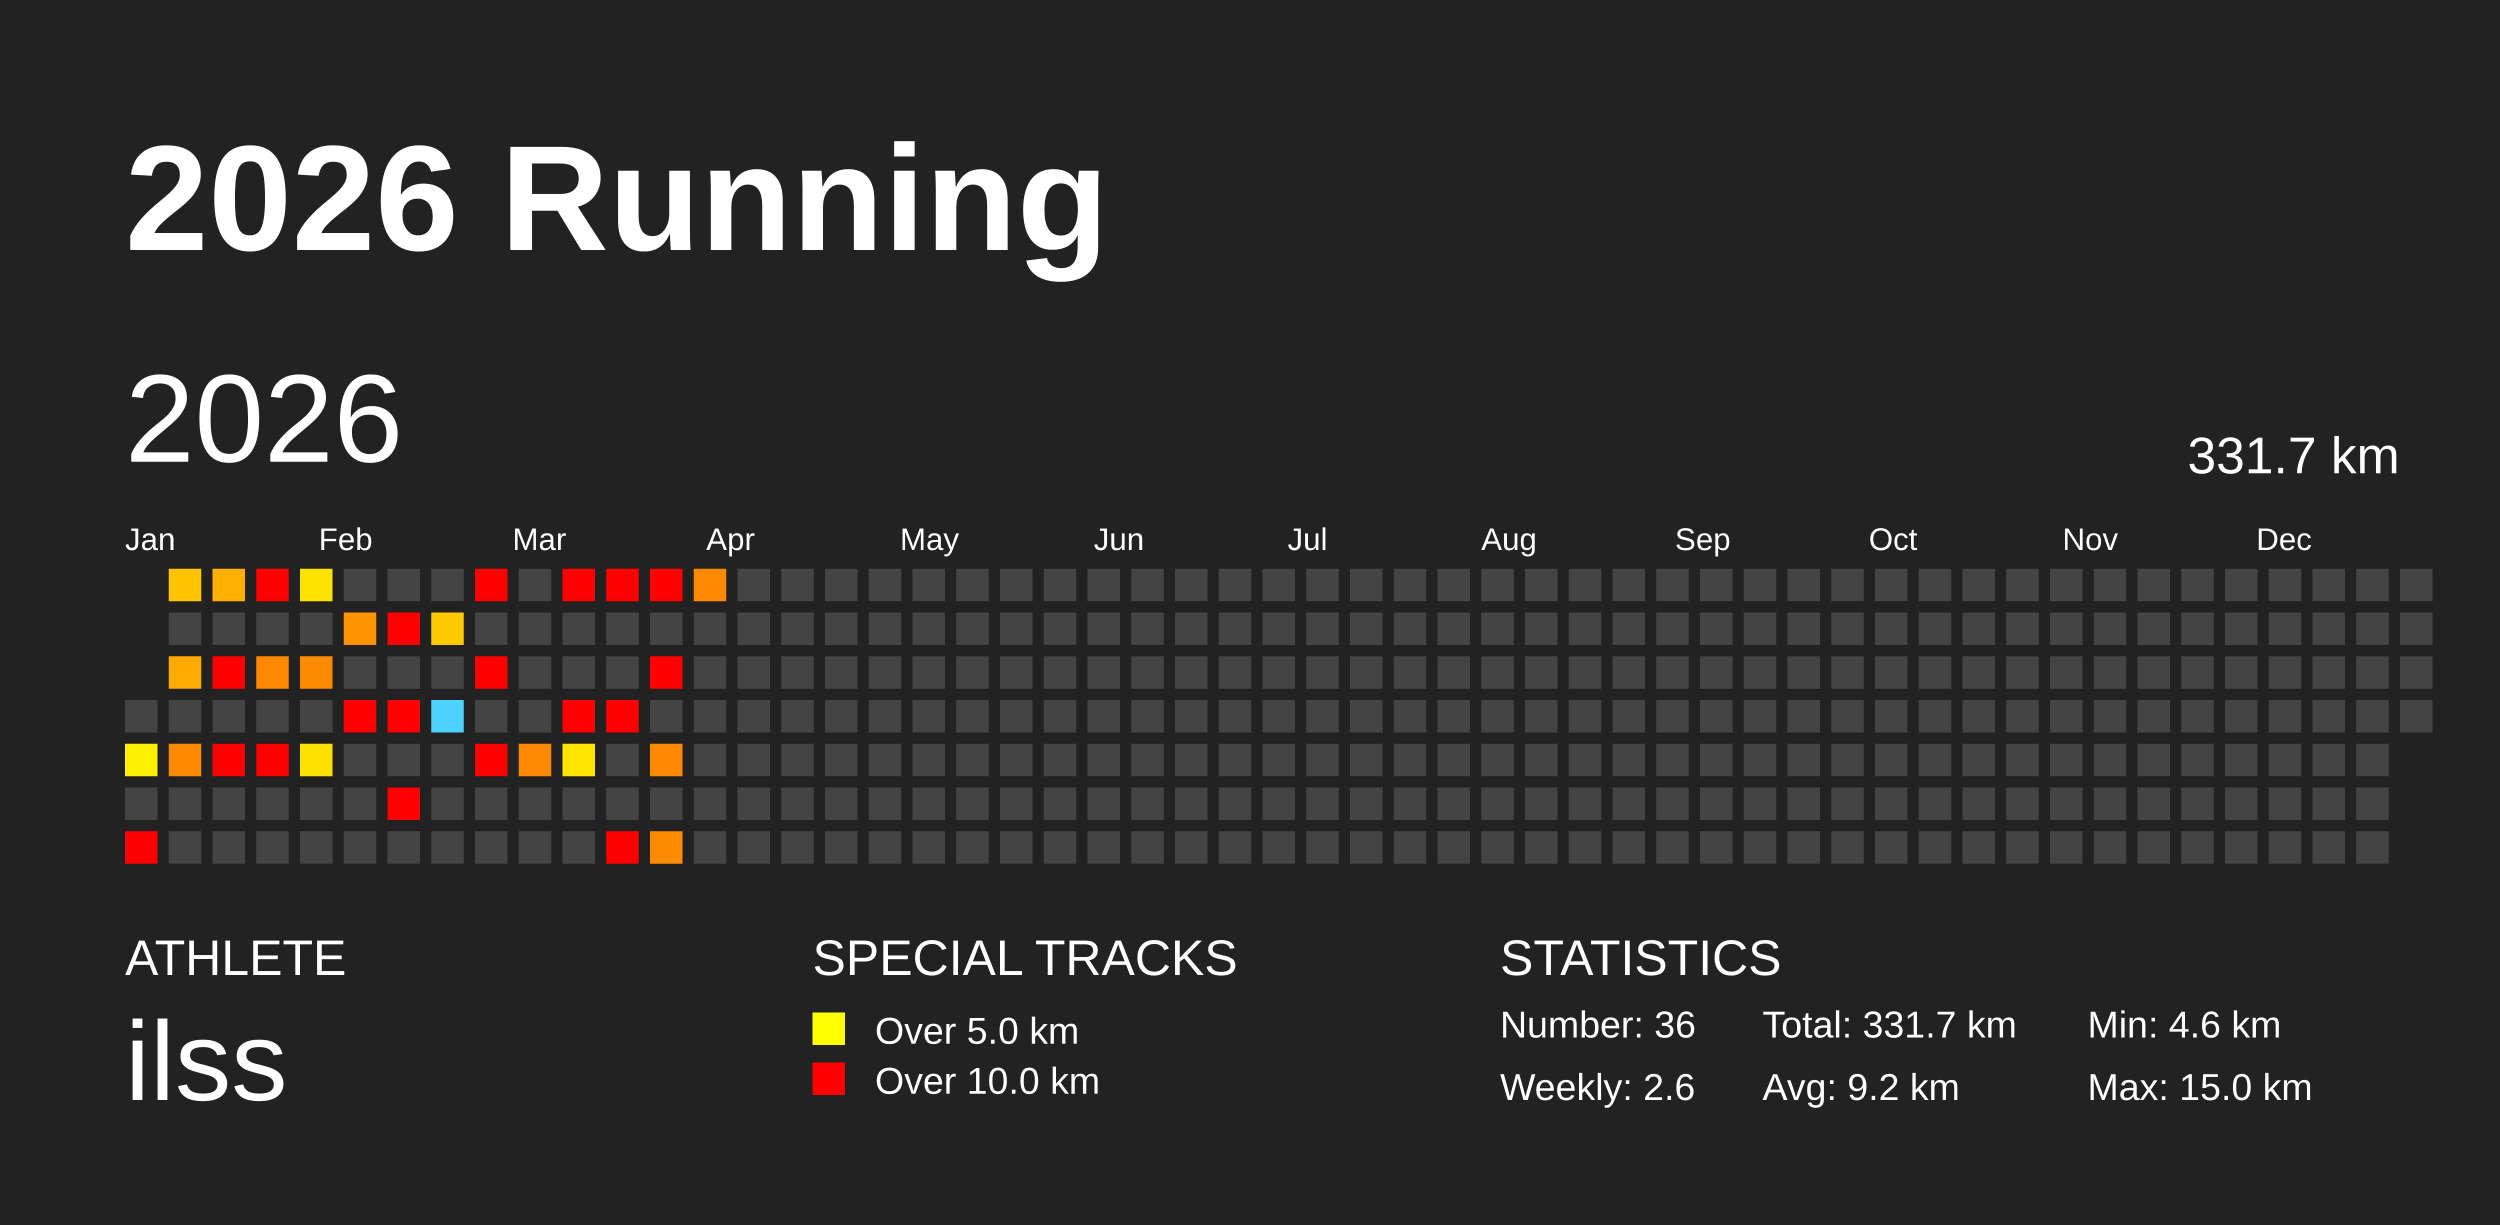
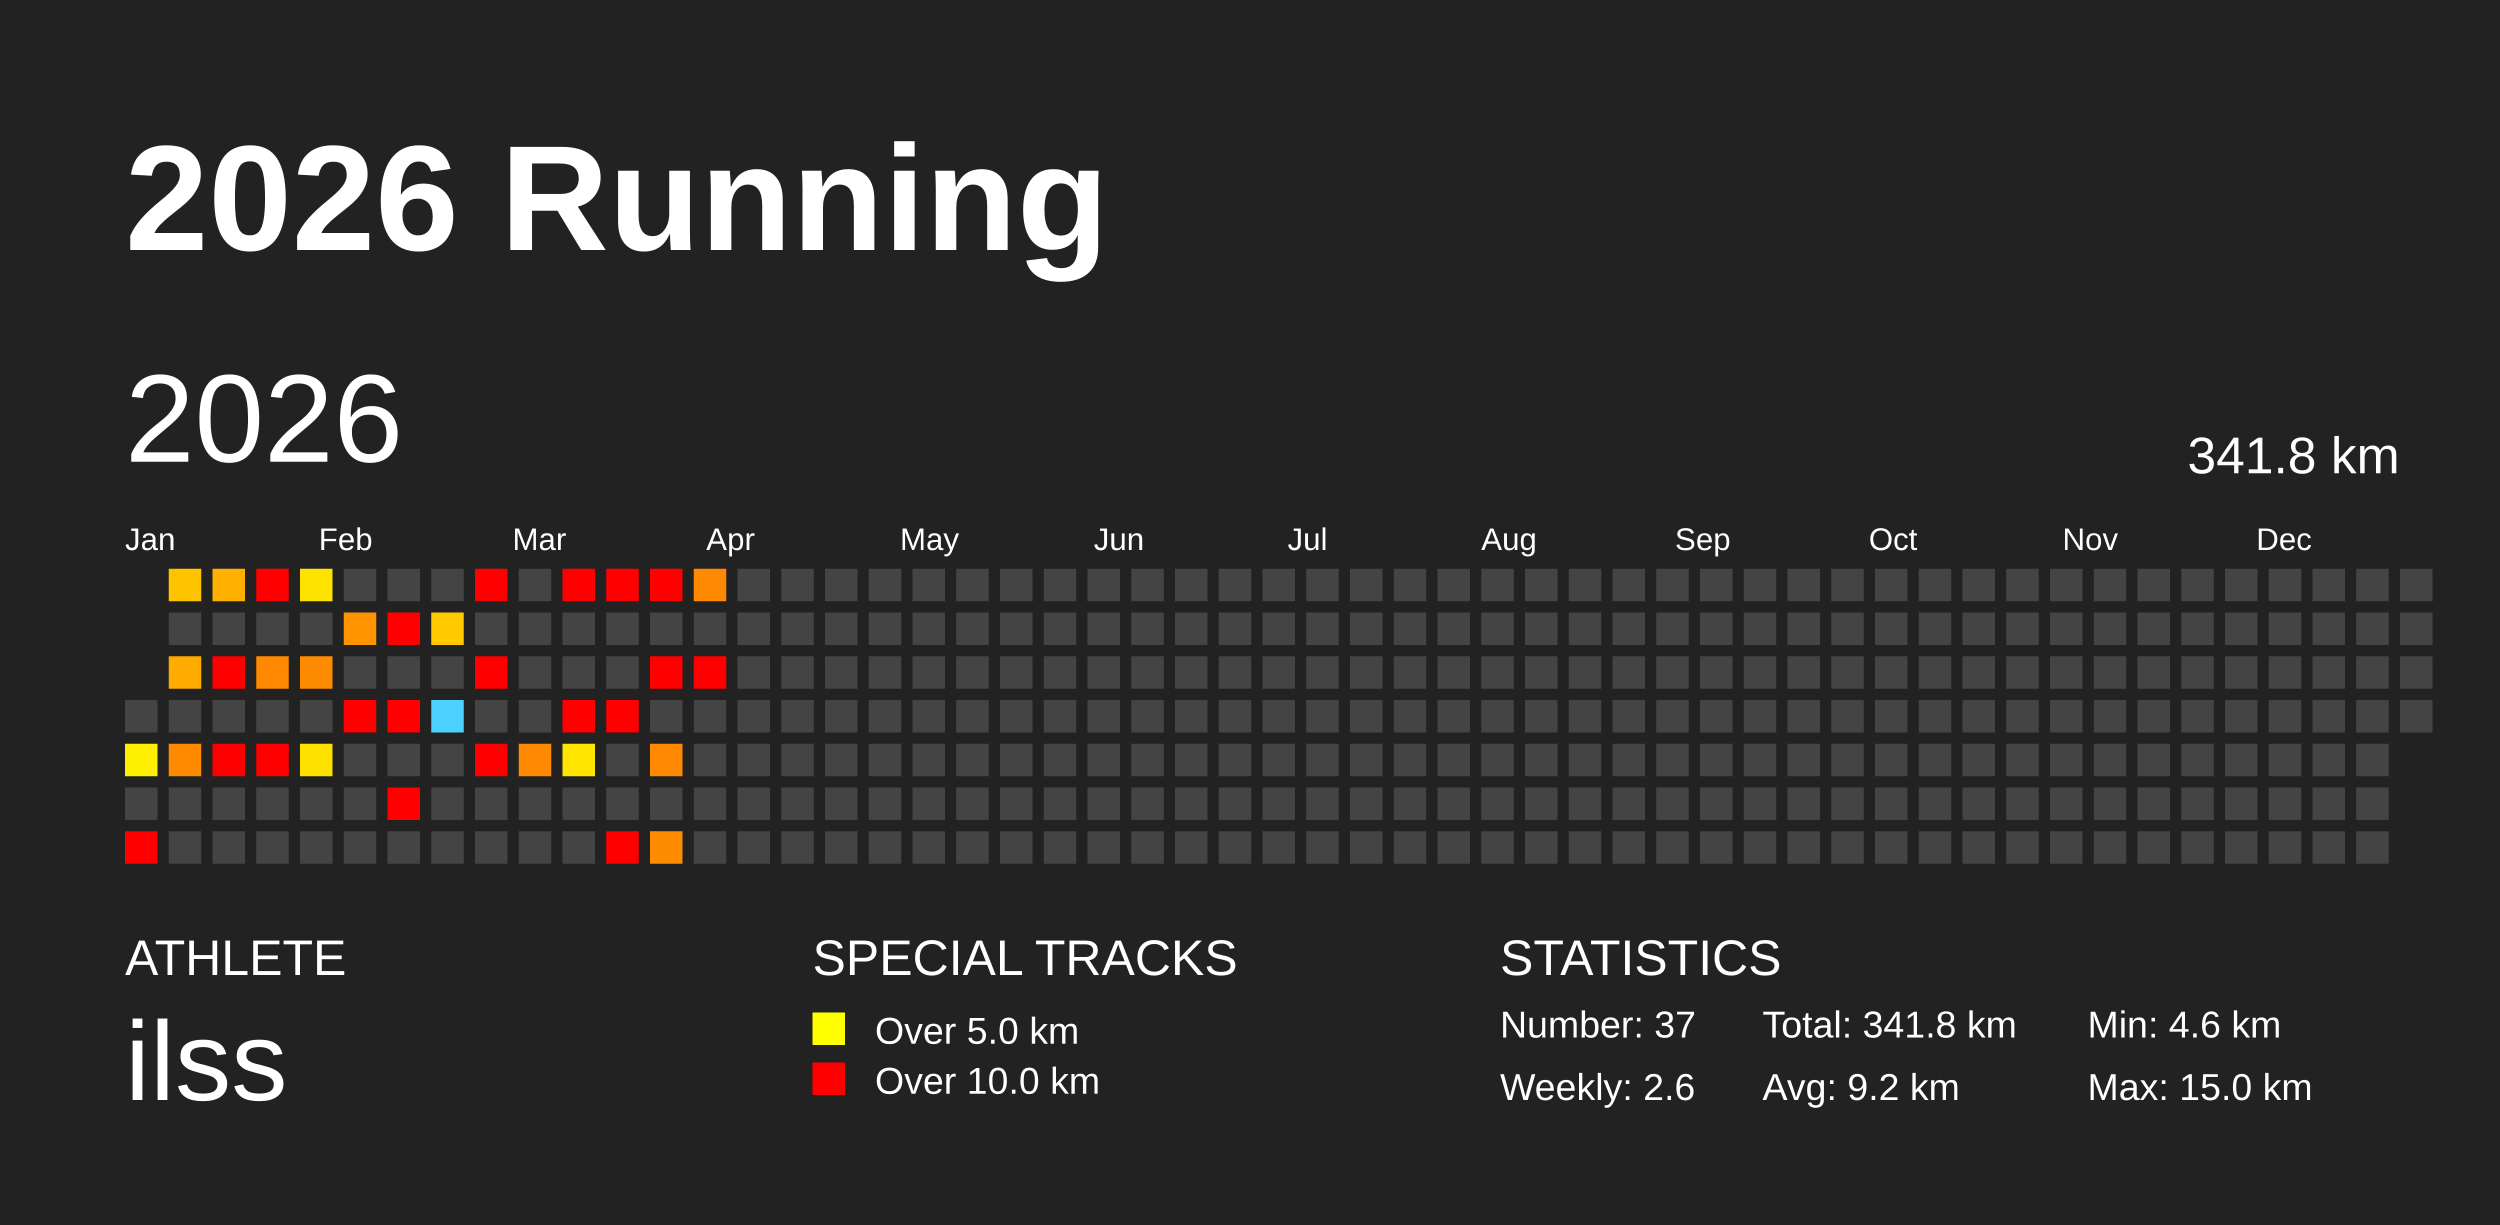
<svg xmlns="http://www.w3.org/2000/svg" baseProfile="full" height="98mm" version="1.1" viewBox="0,0,200,98" width="200mm">
  <defs />
  <rect fill="#222222" height="98" width="200" x="0" y="0" />
  <text fill="#FFFFFF" style="font-size:12px; font-family:Arial; font-weight:bold;" x="10" y="20">2026 Running</text>
  <text fill="#FFFFFF" style="font-size:4px; font-family:Arial" x="10" y="78">ATHLETE</text>
  <text fill="#FFFFFF" style="font-size:9px; font-family:Arial" x="10" y="88">ilss</text>
  <text fill="#FFFFFF" style="font-size:4px; font-family:Arial" x="65" y="78">SPECIAL TRACKS</text>
  <rect fill="yellow" height="2.6" width="2.6" x="65" y="81" />
  <text fill="#FFFFFF" style="font-size:3px; font-family:Arial" x="70" y="83.5">Over 5.0 km</text>
  <rect fill="red" height="2.6" width="2.6" x="65" y="85" />
  <text fill="#FFFFFF" style="font-size:3px; font-family:Arial" x="70" y="87.5">Over 10.0 km</text>
  <text fill="#FFFFFF" style="font-size:4px; font-family:Arial" x="120" y="78">STATISTICS</text>
-   <text fill="#FFFFFF" style="font-size:3px; font-family:Arial" x="120" y="83">Number: 36</text>
+   <text fill="#FFFFFF" style="font-size:3px; font-family:Arial" x="120" y="83">Number: 37</text>
  <text fill="#FFFFFF" style="font-size:3px; font-family:Arial" x="120" y="88">Weekly: 2.6</text>
-   <text fill="#FFFFFF" style="font-size:3px; font-family:Arial" x="141" y="83">Total: 331.7 km</text>
+   <text fill="#FFFFFF" style="font-size:3px; font-family:Arial" x="141" y="83">Total: 341.8 km</text>
  <text fill="#FFFFFF" style="font-size:3px; font-family:Arial" x="141" y="88">Avg: 9.2 km</text>
  <text fill="#FFFFFF" style="font-size:3px; font-family:Arial" x="167" y="83">Min: 4.6 km</text>
  <text fill="#FFFFFF" style="font-size:3px; font-family:Arial" x="167" y="88">Max: 15.0 km</text>
  <text dominant-baseline="hanging" fill="#FFFFFF" style="font-size:10.0px; font-family:Arial;" x="10" y="30">2026</text>
-   <text dominant-baseline="hanging" fill="#FFFFFF" style="font-size:4.125px; font-family:Arial;" x="175" y="35">331.7 km</text>
+   <text dominant-baseline="hanging" fill="#FFFFFF" style="font-size:4.125px; font-family:Arial;" x="175" y="35">341.8 km</text>
  <text fill="#FFFFFF" style="font-size:2.5px; font-family:Arial" x="10.0" y="44">Jan</text>
  <text fill="#FFFFFF" style="font-size:2.5px; font-family:Arial" x="25.5" y="44">Feb</text>
  <text fill="#FFFFFF" style="font-size:2.5px; font-family:Arial" x="41.0" y="44">Mar</text>
  <text fill="#FFFFFF" style="font-size:2.5px; font-family:Arial" x="56.5" y="44">Apr</text>
  <text fill="#FFFFFF" style="font-size:2.5px; font-family:Arial" x="72.0" y="44">May</text>
  <text fill="#FFFFFF" style="font-size:2.5px; font-family:Arial" x="87.5" y="44">Jun</text>
  <text fill="#FFFFFF" style="font-size:2.5px; font-family:Arial" x="103.0" y="44">Jul</text>
  <text fill="#FFFFFF" style="font-size:2.5px; font-family:Arial" x="118.5" y="44">Aug</text>
  <text fill="#FFFFFF" style="font-size:2.5px; font-family:Arial" x="134.0" y="44">Sep</text>
  <text fill="#FFFFFF" style="font-size:2.5px; font-family:Arial" x="149.5" y="44">Oct</text>
  <text fill="#FFFFFF" style="font-size:2.5px; font-family:Arial" x="165.0" y="44">Nov</text>
  <text fill="#FFFFFF" style="font-size:2.5px; font-family:Arial" x="180.5" y="44">Dec</text>
  <rect fill="#444444" height="2.6" width="2.6" x="10.0" y="56.0" />
  <rect fill="#ffef00" height="2.6" width="2.6" x="10.0" y="59.5" />
  <rect fill="#444444" height="2.6" width="2.6" x="10.0" y="63.0" />
  <rect fill="red" height="2.6" width="2.6" x="10.0" y="66.5" />
  <rect fill="#ffc300" height="2.6" width="2.6" x="13.5" y="45.5" />
  <rect fill="#444444" height="2.6" width="2.6" x="13.5" y="49.0" />
  <rect fill="#ffab00" height="2.6" width="2.6" x="13.5" y="52.5" />
  <rect fill="#444444" height="2.6" width="2.6" x="13.5" y="56.0" />
  <rect fill="#ff8a00" height="2.6" width="2.6" x="13.5" y="59.5" />
  <rect fill="#444444" height="2.6" width="2.6" x="13.5" y="63.0" />
  <rect fill="#444444" height="2.6" width="2.6" x="13.5" y="66.5" />
  <rect fill="#ffb000" height="2.6" width="2.6" x="17.0" y="45.5" />
  <rect fill="#444444" height="2.6" width="2.6" x="17.0" y="49.0" />
  <rect fill="red" height="2.6" width="2.6" x="17.0" y="52.5" />
  <rect fill="#444444" height="2.6" width="2.6" x="17.0" y="56.0" />
  <rect fill="red" height="2.6" width="2.6" x="17.0" y="59.5" />
  <rect fill="#444444" height="2.6" width="2.6" x="17.0" y="63.0" />
  <rect fill="#444444" height="2.6" width="2.6" x="17.0" y="66.5" />
  <rect fill="red" height="2.6" width="2.6" x="20.5" y="45.5" />
  <rect fill="#444444" height="2.6" width="2.6" x="20.5" y="49.0" />
  <rect fill="#ff8900" height="2.6" width="2.6" x="20.5" y="52.5" />
  <rect fill="#444444" height="2.6" width="2.6" x="20.5" y="56.0" />
  <rect fill="red" height="2.6" width="2.6" x="20.5" y="59.5" />
  <rect fill="#444444" height="2.6" width="2.6" x="20.5" y="63.0" />
  <rect fill="#444444" height="2.6" width="2.6" x="20.5" y="66.5" />
  <rect fill="#ffe300" height="2.6" width="2.6" x="24.0" y="45.5" />
  <rect fill="#444444" height="2.6" width="2.6" x="24.0" y="49.0" />
  <rect fill="#ff8b00" height="2.6" width="2.6" x="24.0" y="52.5" />
  <rect fill="#444444" height="2.6" width="2.6" x="24.0" y="56.0" />
  <rect fill="#ffe100" height="2.6" width="2.6" x="24.0" y="59.5" />
  <rect fill="#444444" height="2.6" width="2.6" x="24.0" y="63.0" />
  <rect fill="#444444" height="2.6" width="2.6" x="24.0" y="66.5" />
  <rect fill="#444444" height="2.6" width="2.6" x="27.5" y="45.5" />
  <rect fill="#ff9300" height="2.6" width="2.6" x="27.5" y="49.0" />
  <rect fill="#444444" height="2.6" width="2.6" x="27.5" y="52.5" />
  <rect fill="red" height="2.6" width="2.6" x="27.5" y="56.0" />
  <rect fill="#444444" height="2.6" width="2.6" x="27.5" y="59.5" />
  <rect fill="#444444" height="2.6" width="2.6" x="27.5" y="63.0" />
  <rect fill="#444444" height="2.6" width="2.6" x="27.5" y="66.5" />
  <rect fill="#444444" height="2.6" width="2.6" x="31.0" y="45.5" />
  <rect fill="red" height="2.6" width="2.6" x="31.0" y="49.0" />
  <rect fill="#444444" height="2.6" width="2.6" x="31.0" y="52.5" />
  <rect fill="red" height="2.6" width="2.6" x="31.0" y="56.0" />
  <rect fill="#444444" height="2.6" width="2.6" x="31.0" y="59.5" />
  <rect fill="red" height="2.6" width="2.6" x="31.0" y="63.0" />
  <rect fill="#444444" height="2.6" width="2.6" x="31.0" y="66.5" />
  <rect fill="#444444" height="2.6" width="2.6" x="34.5" y="45.5" />
  <rect fill="#ffc900" height="2.6" width="2.6" x="34.5" y="49.0" />
  <rect fill="#444444" height="2.6" width="2.6" x="34.5" y="52.5" />
  <rect fill="#4dd2ff" height="2.6" width="2.6" x="34.5" y="56.0" />
  <rect fill="#444444" height="2.6" width="2.6" x="34.5" y="59.5" />
  <rect fill="#444444" height="2.6" width="2.6" x="34.5" y="63.0" />
  <rect fill="#444444" height="2.6" width="2.6" x="34.5" y="66.5" />
  <rect fill="red" height="2.6" width="2.6" x="38.0" y="45.5" />
  <rect fill="#444444" height="2.6" width="2.6" x="38.0" y="49.0" />
  <rect fill="red" height="2.6" width="2.6" x="38.0" y="52.5" />
  <rect fill="#444444" height="2.6" width="2.6" x="38.0" y="56.0" />
  <rect fill="red" height="2.6" width="2.6" x="38.0" y="59.5" />
  <rect fill="#444444" height="2.6" width="2.6" x="38.0" y="63.0" />
  <rect fill="#444444" height="2.6" width="2.6" x="38.0" y="66.5" />
  <rect fill="#444444" height="2.6" width="2.6" x="41.5" y="45.5" />
  <rect fill="#444444" height="2.6" width="2.6" x="41.5" y="49.0" />
  <rect fill="#444444" height="2.6" width="2.6" x="41.5" y="52.5" />
  <rect fill="#444444" height="2.6" width="2.6" x="41.5" y="56.0" />
  <rect fill="#ff8900" height="2.6" width="2.6" x="41.5" y="59.5" />
  <rect fill="#444444" height="2.6" width="2.6" x="41.5" y="63.0" />
  <rect fill="#444444" height="2.6" width="2.6" x="41.5" y="66.5" />
  <rect fill="red" height="2.6" width="2.6" x="45.0" y="45.5" />
  <rect fill="#444444" height="2.6" width="2.6" x="45.0" y="49.0" />
  <rect fill="#444444" height="2.6" width="2.6" x="45.0" y="52.5" />
  <rect fill="red" height="2.6" width="2.6" x="45.0" y="56.0" />
  <rect fill="#ffe500" height="2.6" width="2.6" x="45.0" y="59.5" />
  <rect fill="#444444" height="2.6" width="2.6" x="45.0" y="63.0" />
  <rect fill="#444444" height="2.6" width="2.6" x="45.0" y="66.5" />
  <rect fill="red" height="2.6" width="2.6" x="48.5" y="45.5" />
  <rect fill="#444444" height="2.6" width="2.6" x="48.5" y="49.0" />
  <rect fill="#444444" height="2.6" width="2.6" x="48.5" y="52.5" />
  <rect fill="red" height="2.6" width="2.6" x="48.5" y="56.0" />
  <rect fill="#444444" height="2.6" width="2.6" x="48.5" y="59.5" />
  <rect fill="#444444" height="2.6" width="2.6" x="48.5" y="63.0" />
  <rect fill="red" height="2.6" width="2.6" x="48.5" y="66.5" />
  <rect fill="red" height="2.6" width="2.6" x="52.0" y="45.5" />
  <rect fill="#444444" height="2.6" width="2.6" x="52.0" y="49.0" />
  <rect fill="red" height="2.6" width="2.6" x="52.0" y="52.5" />
  <rect fill="#444444" height="2.6" width="2.6" x="52.0" y="56.0" />
  <rect fill="#ff8900" height="2.6" width="2.6" x="52.0" y="59.5" />
  <rect fill="#444444" height="2.6" width="2.6" x="52.0" y="63.0" />
  <rect fill="#ff8c00" height="2.6" width="2.6" x="52.0" y="66.5" />
  <rect fill="#ff8900" height="2.6" width="2.6" x="55.5" y="45.5" />
  <rect fill="#444444" height="2.6" width="2.6" x="55.5" y="49.0" />
-   <rect fill="#444444" height="2.6" width="2.6" x="55.5" y="52.5" />
+   <rect fill="red" height="2.6" width="2.6" x="55.5" y="52.5" />
  <rect fill="#444444" height="2.6" width="2.6" x="55.5" y="56.0" />
  <rect fill="#444444" height="2.6" width="2.6" x="55.5" y="59.5" />
  <rect fill="#444444" height="2.6" width="2.6" x="55.5" y="63.0" />
  <rect fill="#444444" height="2.6" width="2.6" x="55.5" y="66.5" />
  <rect fill="#444444" height="2.6" width="2.6" x="59.0" y="45.5" />
  <rect fill="#444444" height="2.6" width="2.6" x="59.0" y="49.0" />
  <rect fill="#444444" height="2.6" width="2.6" x="59.0" y="52.5" />
  <rect fill="#444444" height="2.6" width="2.6" x="59.0" y="56.0" />
  <rect fill="#444444" height="2.6" width="2.6" x="59.0" y="59.5" />
  <rect fill="#444444" height="2.6" width="2.6" x="59.0" y="63.0" />
  <rect fill="#444444" height="2.6" width="2.6" x="59.0" y="66.5" />
  <rect fill="#444444" height="2.6" width="2.6" x="62.5" y="45.5" />
  <rect fill="#444444" height="2.6" width="2.6" x="62.5" y="49.0" />
  <rect fill="#444444" height="2.6" width="2.6" x="62.5" y="52.5" />
  <rect fill="#444444" height="2.6" width="2.6" x="62.5" y="56.0" />
  <rect fill="#444444" height="2.6" width="2.6" x="62.5" y="59.5" />
  <rect fill="#444444" height="2.6" width="2.6" x="62.5" y="63.0" />
  <rect fill="#444444" height="2.6" width="2.6" x="62.5" y="66.5" />
  <rect fill="#444444" height="2.6" width="2.6" x="66.0" y="45.5" />
  <rect fill="#444444" height="2.6" width="2.6" x="66.0" y="49.0" />
  <rect fill="#444444" height="2.6" width="2.6" x="66.0" y="52.5" />
  <rect fill="#444444" height="2.6" width="2.6" x="66.0" y="56.0" />
  <rect fill="#444444" height="2.6" width="2.6" x="66.0" y="59.5" />
  <rect fill="#444444" height="2.6" width="2.6" x="66.0" y="63.0" />
  <rect fill="#444444" height="2.6" width="2.6" x="66.0" y="66.5" />
  <rect fill="#444444" height="2.6" width="2.6" x="69.5" y="45.5" />
  <rect fill="#444444" height="2.6" width="2.6" x="69.5" y="49.0" />
  <rect fill="#444444" height="2.6" width="2.6" x="69.5" y="52.5" />
  <rect fill="#444444" height="2.6" width="2.6" x="69.5" y="56.0" />
  <rect fill="#444444" height="2.6" width="2.6" x="69.5" y="59.5" />
  <rect fill="#444444" height="2.6" width="2.6" x="69.5" y="63.0" />
  <rect fill="#444444" height="2.6" width="2.6" x="69.5" y="66.5" />
  <rect fill="#444444" height="2.6" width="2.6" x="73.0" y="45.5" />
  <rect fill="#444444" height="2.6" width="2.6" x="73.0" y="49.0" />
  <rect fill="#444444" height="2.6" width="2.6" x="73.0" y="52.5" />
  <rect fill="#444444" height="2.6" width="2.6" x="73.0" y="56.0" />
  <rect fill="#444444" height="2.6" width="2.6" x="73.0" y="59.5" />
  <rect fill="#444444" height="2.6" width="2.6" x="73.0" y="63.0" />
  <rect fill="#444444" height="2.6" width="2.6" x="73.0" y="66.5" />
  <rect fill="#444444" height="2.6" width="2.6" x="76.5" y="45.5" />
  <rect fill="#444444" height="2.6" width="2.6" x="76.5" y="49.0" />
  <rect fill="#444444" height="2.6" width="2.6" x="76.5" y="52.5" />
  <rect fill="#444444" height="2.6" width="2.6" x="76.5" y="56.0" />
  <rect fill="#444444" height="2.6" width="2.6" x="76.5" y="59.5" />
  <rect fill="#444444" height="2.6" width="2.6" x="76.5" y="63.0" />
  <rect fill="#444444" height="2.6" width="2.6" x="76.5" y="66.5" />
  <rect fill="#444444" height="2.6" width="2.6" x="80.0" y="45.5" />
  <rect fill="#444444" height="2.6" width="2.6" x="80.0" y="49.0" />
  <rect fill="#444444" height="2.6" width="2.6" x="80.0" y="52.5" />
  <rect fill="#444444" height="2.6" width="2.6" x="80.0" y="56.0" />
  <rect fill="#444444" height="2.6" width="2.6" x="80.0" y="59.5" />
  <rect fill="#444444" height="2.6" width="2.6" x="80.0" y="63.0" />
  <rect fill="#444444" height="2.6" width="2.6" x="80.0" y="66.5" />
  <rect fill="#444444" height="2.6" width="2.6" x="83.5" y="45.5" />
  <rect fill="#444444" height="2.6" width="2.6" x="83.5" y="49.0" />
  <rect fill="#444444" height="2.6" width="2.6" x="83.5" y="52.5" />
  <rect fill="#444444" height="2.6" width="2.6" x="83.5" y="56.0" />
  <rect fill="#444444" height="2.6" width="2.6" x="83.5" y="59.5" />
  <rect fill="#444444" height="2.6" width="2.6" x="83.5" y="63.0" />
  <rect fill="#444444" height="2.6" width="2.6" x="83.5" y="66.5" />
  <rect fill="#444444" height="2.6" width="2.6" x="87.0" y="45.5" />
  <rect fill="#444444" height="2.6" width="2.6" x="87.0" y="49.0" />
  <rect fill="#444444" height="2.6" width="2.6" x="87.0" y="52.5" />
  <rect fill="#444444" height="2.6" width="2.6" x="87.0" y="56.0" />
  <rect fill="#444444" height="2.6" width="2.6" x="87.0" y="59.5" />
  <rect fill="#444444" height="2.6" width="2.6" x="87.0" y="63.0" />
  <rect fill="#444444" height="2.6" width="2.6" x="87.0" y="66.5" />
  <rect fill="#444444" height="2.6" width="2.6" x="90.5" y="45.5" />
  <rect fill="#444444" height="2.6" width="2.6" x="90.5" y="49.0" />
  <rect fill="#444444" height="2.6" width="2.6" x="90.5" y="52.5" />
  <rect fill="#444444" height="2.6" width="2.6" x="90.5" y="56.0" />
  <rect fill="#444444" height="2.6" width="2.6" x="90.5" y="59.5" />
  <rect fill="#444444" height="2.6" width="2.6" x="90.5" y="63.0" />
  <rect fill="#444444" height="2.6" width="2.6" x="90.5" y="66.5" />
  <rect fill="#444444" height="2.6" width="2.6" x="94.0" y="45.5" />
  <rect fill="#444444" height="2.6" width="2.6" x="94.0" y="49.0" />
  <rect fill="#444444" height="2.6" width="2.6" x="94.0" y="52.5" />
  <rect fill="#444444" height="2.6" width="2.6" x="94.0" y="56.0" />
  <rect fill="#444444" height="2.6" width="2.6" x="94.0" y="59.5" />
  <rect fill="#444444" height="2.6" width="2.6" x="94.0" y="63.0" />
  <rect fill="#444444" height="2.6" width="2.6" x="94.0" y="66.5" />
  <rect fill="#444444" height="2.6" width="2.6" x="97.5" y="45.5" />
  <rect fill="#444444" height="2.6" width="2.6" x="97.5" y="49.0" />
  <rect fill="#444444" height="2.6" width="2.6" x="97.5" y="52.5" />
  <rect fill="#444444" height="2.6" width="2.6" x="97.5" y="56.0" />
  <rect fill="#444444" height="2.6" width="2.6" x="97.5" y="59.5" />
  <rect fill="#444444" height="2.6" width="2.6" x="97.5" y="63.0" />
  <rect fill="#444444" height="2.6" width="2.6" x="97.5" y="66.5" />
  <rect fill="#444444" height="2.6" width="2.6" x="101.0" y="45.5" />
  <rect fill="#444444" height="2.6" width="2.6" x="101.0" y="49.0" />
  <rect fill="#444444" height="2.6" width="2.6" x="101.0" y="52.5" />
  <rect fill="#444444" height="2.6" width="2.6" x="101.0" y="56.0" />
  <rect fill="#444444" height="2.6" width="2.6" x="101.0" y="59.5" />
  <rect fill="#444444" height="2.6" width="2.6" x="101.0" y="63.0" />
  <rect fill="#444444" height="2.6" width="2.6" x="101.0" y="66.5" />
  <rect fill="#444444" height="2.6" width="2.6" x="104.5" y="45.5" />
  <rect fill="#444444" height="2.6" width="2.6" x="104.5" y="49.0" />
  <rect fill="#444444" height="2.6" width="2.6" x="104.5" y="52.5" />
  <rect fill="#444444" height="2.6" width="2.6" x="104.5" y="56.0" />
  <rect fill="#444444" height="2.6" width="2.6" x="104.5" y="59.5" />
  <rect fill="#444444" height="2.6" width="2.6" x="104.5" y="63.0" />
  <rect fill="#444444" height="2.6" width="2.6" x="104.5" y="66.5" />
  <rect fill="#444444" height="2.6" width="2.6" x="108.0" y="45.5" />
  <rect fill="#444444" height="2.6" width="2.6" x="108.0" y="49.0" />
  <rect fill="#444444" height="2.6" width="2.6" x="108.0" y="52.5" />
  <rect fill="#444444" height="2.6" width="2.6" x="108.0" y="56.0" />
  <rect fill="#444444" height="2.6" width="2.6" x="108.0" y="59.5" />
  <rect fill="#444444" height="2.6" width="2.6" x="108.0" y="63.0" />
  <rect fill="#444444" height="2.6" width="2.6" x="108.0" y="66.5" />
  <rect fill="#444444" height="2.6" width="2.6" x="111.5" y="45.5" />
  <rect fill="#444444" height="2.6" width="2.6" x="111.5" y="49.0" />
  <rect fill="#444444" height="2.6" width="2.6" x="111.5" y="52.5" />
  <rect fill="#444444" height="2.6" width="2.6" x="111.5" y="56.0" />
  <rect fill="#444444" height="2.6" width="2.6" x="111.5" y="59.5" />
  <rect fill="#444444" height="2.6" width="2.6" x="111.5" y="63.0" />
  <rect fill="#444444" height="2.6" width="2.6" x="111.5" y="66.5" />
  <rect fill="#444444" height="2.6" width="2.6" x="115.0" y="45.5" />
  <rect fill="#444444" height="2.6" width="2.6" x="115.0" y="49.0" />
  <rect fill="#444444" height="2.6" width="2.6" x="115.0" y="52.5" />
  <rect fill="#444444" height="2.6" width="2.6" x="115.0" y="56.0" />
  <rect fill="#444444" height="2.6" width="2.6" x="115.0" y="59.5" />
  <rect fill="#444444" height="2.6" width="2.6" x="115.0" y="63.0" />
  <rect fill="#444444" height="2.6" width="2.6" x="115.0" y="66.5" />
  <rect fill="#444444" height="2.6" width="2.6" x="118.5" y="45.5" />
  <rect fill="#444444" height="2.6" width="2.6" x="118.5" y="49.0" />
  <rect fill="#444444" height="2.6" width="2.6" x="118.5" y="52.5" />
  <rect fill="#444444" height="2.6" width="2.6" x="118.5" y="56.0" />
  <rect fill="#444444" height="2.6" width="2.6" x="118.5" y="59.5" />
  <rect fill="#444444" height="2.6" width="2.6" x="118.5" y="63.0" />
  <rect fill="#444444" height="2.6" width="2.6" x="118.5" y="66.5" />
  <rect fill="#444444" height="2.6" width="2.6" x="122.0" y="45.5" />
  <rect fill="#444444" height="2.6" width="2.6" x="122.0" y="49.0" />
  <rect fill="#444444" height="2.6" width="2.6" x="122.0" y="52.5" />
  <rect fill="#444444" height="2.6" width="2.6" x="122.0" y="56.0" />
  <rect fill="#444444" height="2.6" width="2.6" x="122.0" y="59.5" />
  <rect fill="#444444" height="2.6" width="2.6" x="122.0" y="63.0" />
  <rect fill="#444444" height="2.6" width="2.6" x="122.0" y="66.5" />
  <rect fill="#444444" height="2.6" width="2.6" x="125.5" y="45.5" />
  <rect fill="#444444" height="2.6" width="2.6" x="125.5" y="49.0" />
  <rect fill="#444444" height="2.6" width="2.6" x="125.5" y="52.5" />
  <rect fill="#444444" height="2.6" width="2.6" x="125.5" y="56.0" />
  <rect fill="#444444" height="2.6" width="2.6" x="125.5" y="59.5" />
  <rect fill="#444444" height="2.6" width="2.6" x="125.5" y="63.0" />
  <rect fill="#444444" height="2.6" width="2.6" x="125.5" y="66.5" />
  <rect fill="#444444" height="2.6" width="2.6" x="129.0" y="45.5" />
  <rect fill="#444444" height="2.6" width="2.6" x="129.0" y="49.0" />
  <rect fill="#444444" height="2.6" width="2.6" x="129.0" y="52.5" />
  <rect fill="#444444" height="2.6" width="2.6" x="129.0" y="56.0" />
  <rect fill="#444444" height="2.6" width="2.6" x="129.0" y="59.5" />
  <rect fill="#444444" height="2.6" width="2.6" x="129.0" y="63.0" />
  <rect fill="#444444" height="2.6" width="2.6" x="129.0" y="66.5" />
  <rect fill="#444444" height="2.6" width="2.6" x="132.5" y="45.5" />
  <rect fill="#444444" height="2.6" width="2.6" x="132.5" y="49.0" />
  <rect fill="#444444" height="2.6" width="2.6" x="132.5" y="52.5" />
  <rect fill="#444444" height="2.6" width="2.6" x="132.5" y="56.0" />
  <rect fill="#444444" height="2.6" width="2.6" x="132.5" y="59.5" />
  <rect fill="#444444" height="2.6" width="2.6" x="132.5" y="63.0" />
  <rect fill="#444444" height="2.6" width="2.6" x="132.5" y="66.5" />
  <rect fill="#444444" height="2.6" width="2.6" x="136.0" y="45.5" />
  <rect fill="#444444" height="2.6" width="2.6" x="136.0" y="49.0" />
  <rect fill="#444444" height="2.6" width="2.6" x="136.0" y="52.5" />
  <rect fill="#444444" height="2.6" width="2.6" x="136.0" y="56.0" />
  <rect fill="#444444" height="2.6" width="2.6" x="136.0" y="59.5" />
  <rect fill="#444444" height="2.6" width="2.6" x="136.0" y="63.0" />
  <rect fill="#444444" height="2.6" width="2.6" x="136.0" y="66.5" />
  <rect fill="#444444" height="2.6" width="2.6" x="139.5" y="45.5" />
  <rect fill="#444444" height="2.6" width="2.6" x="139.5" y="49.0" />
  <rect fill="#444444" height="2.6" width="2.6" x="139.5" y="52.5" />
  <rect fill="#444444" height="2.6" width="2.6" x="139.5" y="56.0" />
  <rect fill="#444444" height="2.6" width="2.6" x="139.5" y="59.5" />
  <rect fill="#444444" height="2.6" width="2.6" x="139.5" y="63.0" />
  <rect fill="#444444" height="2.6" width="2.6" x="139.5" y="66.5" />
  <rect fill="#444444" height="2.6" width="2.6" x="143.0" y="45.5" />
  <rect fill="#444444" height="2.6" width="2.6" x="143.0" y="49.0" />
  <rect fill="#444444" height="2.6" width="2.6" x="143.0" y="52.5" />
  <rect fill="#444444" height="2.6" width="2.6" x="143.0" y="56.0" />
  <rect fill="#444444" height="2.6" width="2.6" x="143.0" y="59.5" />
  <rect fill="#444444" height="2.6" width="2.6" x="143.0" y="63.0" />
  <rect fill="#444444" height="2.6" width="2.6" x="143.0" y="66.5" />
  <rect fill="#444444" height="2.6" width="2.6" x="146.5" y="45.5" />
  <rect fill="#444444" height="2.6" width="2.6" x="146.5" y="49.0" />
  <rect fill="#444444" height="2.6" width="2.6" x="146.5" y="52.5" />
  <rect fill="#444444" height="2.6" width="2.6" x="146.5" y="56.0" />
  <rect fill="#444444" height="2.6" width="2.6" x="146.5" y="59.5" />
  <rect fill="#444444" height="2.6" width="2.6" x="146.5" y="63.0" />
  <rect fill="#444444" height="2.6" width="2.6" x="146.5" y="66.5" />
  <rect fill="#444444" height="2.6" width="2.6" x="150.0" y="45.5" />
  <rect fill="#444444" height="2.6" width="2.6" x="150.0" y="49.0" />
  <rect fill="#444444" height="2.6" width="2.6" x="150.0" y="52.5" />
  <rect fill="#444444" height="2.6" width="2.6" x="150.0" y="56.0" />
  <rect fill="#444444" height="2.6" width="2.6" x="150.0" y="59.5" />
  <rect fill="#444444" height="2.6" width="2.6" x="150.0" y="63.0" />
  <rect fill="#444444" height="2.6" width="2.6" x="150.0" y="66.5" />
  <rect fill="#444444" height="2.6" width="2.6" x="153.5" y="45.5" />
  <rect fill="#444444" height="2.6" width="2.6" x="153.5" y="49.0" />
  <rect fill="#444444" height="2.6" width="2.6" x="153.5" y="52.5" />
  <rect fill="#444444" height="2.6" width="2.6" x="153.5" y="56.0" />
  <rect fill="#444444" height="2.6" width="2.6" x="153.5" y="59.5" />
  <rect fill="#444444" height="2.6" width="2.6" x="153.5" y="63.0" />
  <rect fill="#444444" height="2.6" width="2.6" x="153.5" y="66.5" />
  <rect fill="#444444" height="2.6" width="2.6" x="157.0" y="45.5" />
  <rect fill="#444444" height="2.6" width="2.6" x="157.0" y="49.0" />
  <rect fill="#444444" height="2.6" width="2.6" x="157.0" y="52.5" />
  <rect fill="#444444" height="2.6" width="2.6" x="157.0" y="56.0" />
  <rect fill="#444444" height="2.6" width="2.6" x="157.0" y="59.5" />
  <rect fill="#444444" height="2.6" width="2.6" x="157.0" y="63.0" />
  <rect fill="#444444" height="2.6" width="2.6" x="157.0" y="66.5" />
  <rect fill="#444444" height="2.6" width="2.6" x="160.5" y="45.5" />
  <rect fill="#444444" height="2.6" width="2.6" x="160.5" y="49.0" />
  <rect fill="#444444" height="2.6" width="2.6" x="160.5" y="52.5" />
  <rect fill="#444444" height="2.6" width="2.6" x="160.5" y="56.0" />
  <rect fill="#444444" height="2.6" width="2.6" x="160.5" y="59.5" />
  <rect fill="#444444" height="2.6" width="2.6" x="160.5" y="63.0" />
  <rect fill="#444444" height="2.6" width="2.6" x="160.5" y="66.5" />
  <rect fill="#444444" height="2.6" width="2.6" x="164.0" y="45.5" />
  <rect fill="#444444" height="2.6" width="2.6" x="164.0" y="49.0" />
  <rect fill="#444444" height="2.6" width="2.6" x="164.0" y="52.5" />
  <rect fill="#444444" height="2.6" width="2.6" x="164.0" y="56.0" />
  <rect fill="#444444" height="2.6" width="2.6" x="164.0" y="59.5" />
  <rect fill="#444444" height="2.6" width="2.6" x="164.0" y="63.0" />
  <rect fill="#444444" height="2.6" width="2.6" x="164.0" y="66.5" />
  <rect fill="#444444" height="2.6" width="2.6" x="167.5" y="45.5" />
  <rect fill="#444444" height="2.6" width="2.6" x="167.5" y="49.0" />
  <rect fill="#444444" height="2.6" width="2.6" x="167.5" y="52.5" />
  <rect fill="#444444" height="2.6" width="2.6" x="167.5" y="56.0" />
  <rect fill="#444444" height="2.6" width="2.6" x="167.5" y="59.5" />
  <rect fill="#444444" height="2.6" width="2.6" x="167.5" y="63.0" />
  <rect fill="#444444" height="2.6" width="2.6" x="167.5" y="66.5" />
  <rect fill="#444444" height="2.6" width="2.6" x="171.0" y="45.5" />
  <rect fill="#444444" height="2.6" width="2.6" x="171.0" y="49.0" />
  <rect fill="#444444" height="2.6" width="2.6" x="171.0" y="52.5" />
  <rect fill="#444444" height="2.6" width="2.6" x="171.0" y="56.0" />
  <rect fill="#444444" height="2.6" width="2.6" x="171.0" y="59.5" />
  <rect fill="#444444" height="2.6" width="2.6" x="171.0" y="63.0" />
  <rect fill="#444444" height="2.6" width="2.6" x="171.0" y="66.5" />
  <rect fill="#444444" height="2.6" width="2.6" x="174.5" y="45.5" />
  <rect fill="#444444" height="2.6" width="2.6" x="174.5" y="49.0" />
  <rect fill="#444444" height="2.6" width="2.6" x="174.5" y="52.5" />
  <rect fill="#444444" height="2.6" width="2.6" x="174.5" y="56.0" />
  <rect fill="#444444" height="2.6" width="2.6" x="174.5" y="59.5" />
  <rect fill="#444444" height="2.6" width="2.6" x="174.5" y="63.0" />
  <rect fill="#444444" height="2.6" width="2.6" x="174.5" y="66.5" />
  <rect fill="#444444" height="2.6" width="2.6" x="178.0" y="45.5" />
  <rect fill="#444444" height="2.6" width="2.6" x="178.0" y="49.0" />
  <rect fill="#444444" height="2.6" width="2.6" x="178.0" y="52.5" />
  <rect fill="#444444" height="2.6" width="2.6" x="178.0" y="56.0" />
  <rect fill="#444444" height="2.6" width="2.6" x="178.0" y="59.5" />
  <rect fill="#444444" height="2.6" width="2.6" x="178.0" y="63.0" />
  <rect fill="#444444" height="2.6" width="2.6" x="178.0" y="66.5" />
  <rect fill="#444444" height="2.6" width="2.6" x="181.5" y="45.5" />
  <rect fill="#444444" height="2.6" width="2.6" x="181.5" y="49.0" />
  <rect fill="#444444" height="2.6" width="2.6" x="181.5" y="52.5" />
  <rect fill="#444444" height="2.6" width="2.6" x="181.5" y="56.0" />
  <rect fill="#444444" height="2.6" width="2.6" x="181.5" y="59.5" />
  <rect fill="#444444" height="2.6" width="2.6" x="181.5" y="63.0" />
  <rect fill="#444444" height="2.6" width="2.6" x="181.5" y="66.5" />
  <rect fill="#444444" height="2.6" width="2.6" x="185.0" y="45.5" />
  <rect fill="#444444" height="2.6" width="2.6" x="185.0" y="49.0" />
  <rect fill="#444444" height="2.6" width="2.6" x="185.0" y="52.5" />
  <rect fill="#444444" height="2.6" width="2.6" x="185.0" y="56.0" />
  <rect fill="#444444" height="2.6" width="2.6" x="185.0" y="59.5" />
  <rect fill="#444444" height="2.6" width="2.6" x="185.0" y="63.0" />
  <rect fill="#444444" height="2.6" width="2.6" x="185.0" y="66.5" />
  <rect fill="#444444" height="2.6" width="2.6" x="188.5" y="45.5" />
  <rect fill="#444444" height="2.6" width="2.6" x="188.5" y="49.0" />
  <rect fill="#444444" height="2.6" width="2.6" x="188.5" y="52.5" />
  <rect fill="#444444" height="2.6" width="2.6" x="188.5" y="56.0" />
  <rect fill="#444444" height="2.6" width="2.6" x="188.5" y="59.5" />
  <rect fill="#444444" height="2.6" width="2.6" x="188.5" y="63.0" />
  <rect fill="#444444" height="2.6" width="2.6" x="188.5" y="66.5" />
  <rect fill="#444444" height="2.6" width="2.6" x="192.0" y="45.5" />
  <rect fill="#444444" height="2.6" width="2.6" x="192.0" y="49.0" />
  <rect fill="#444444" height="2.6" width="2.6" x="192.0" y="52.5" />
  <rect fill="#444444" height="2.6" width="2.6" x="192.0" y="56.0" />
</svg>
